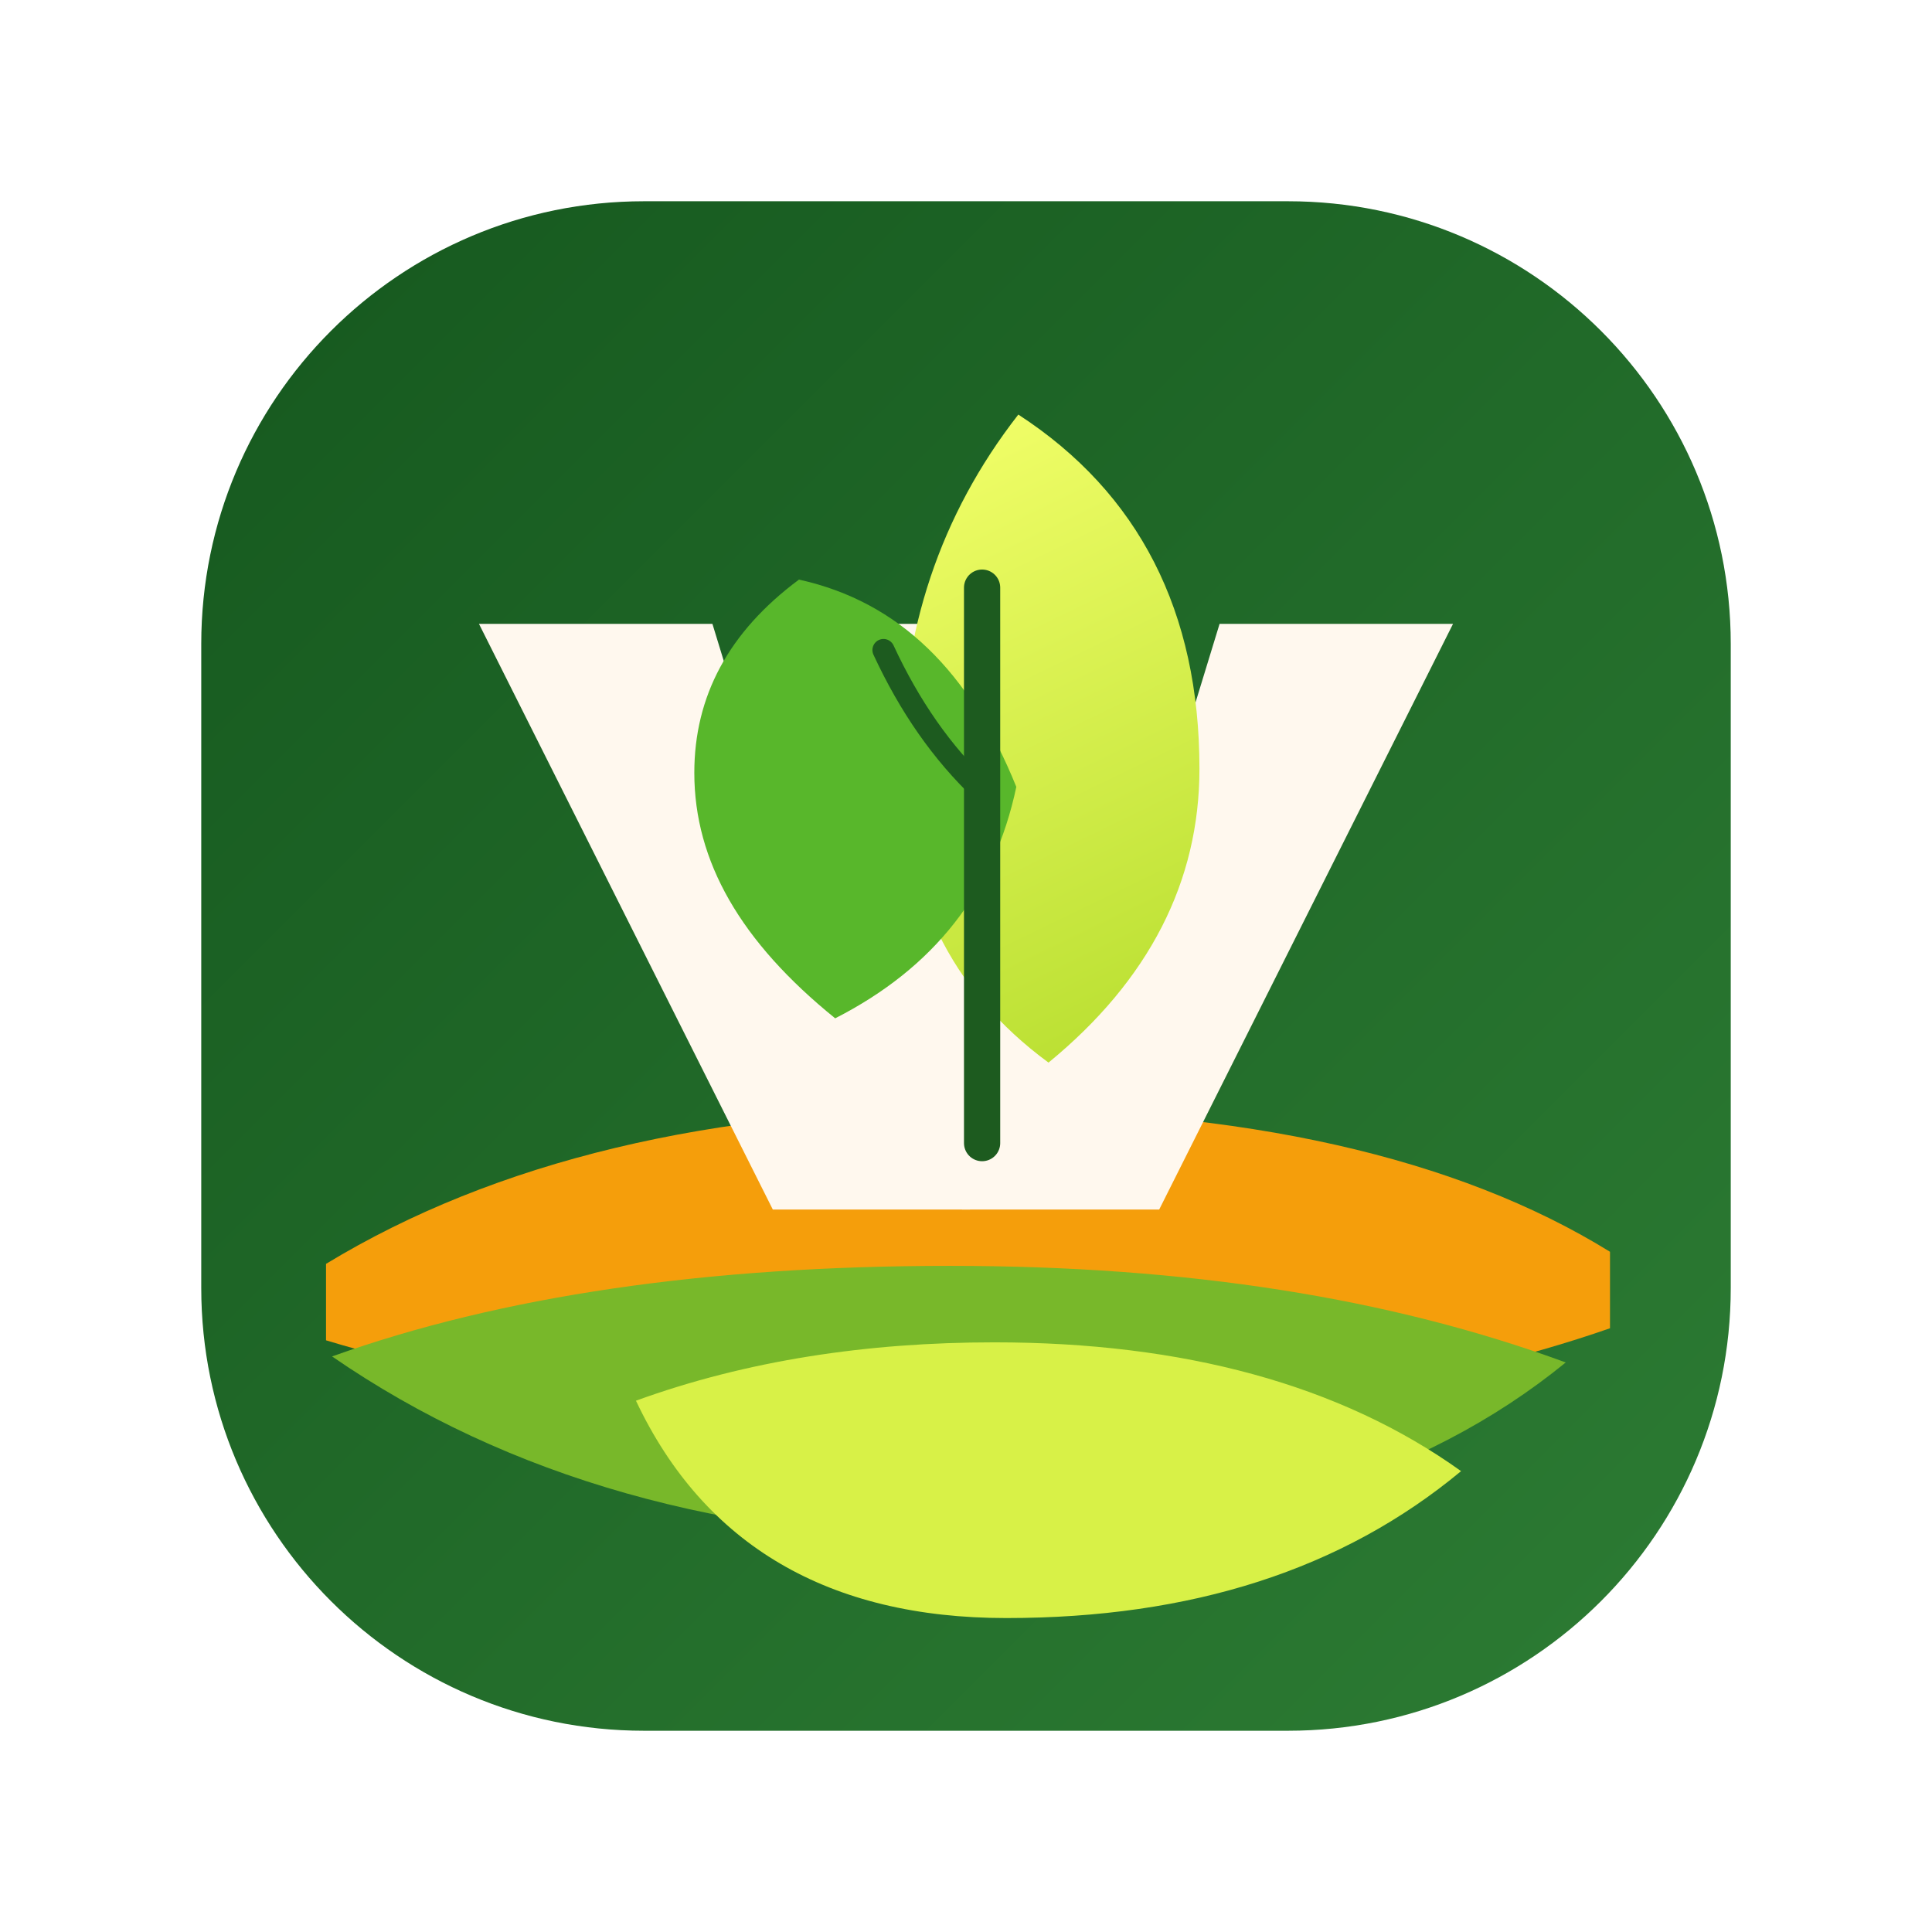
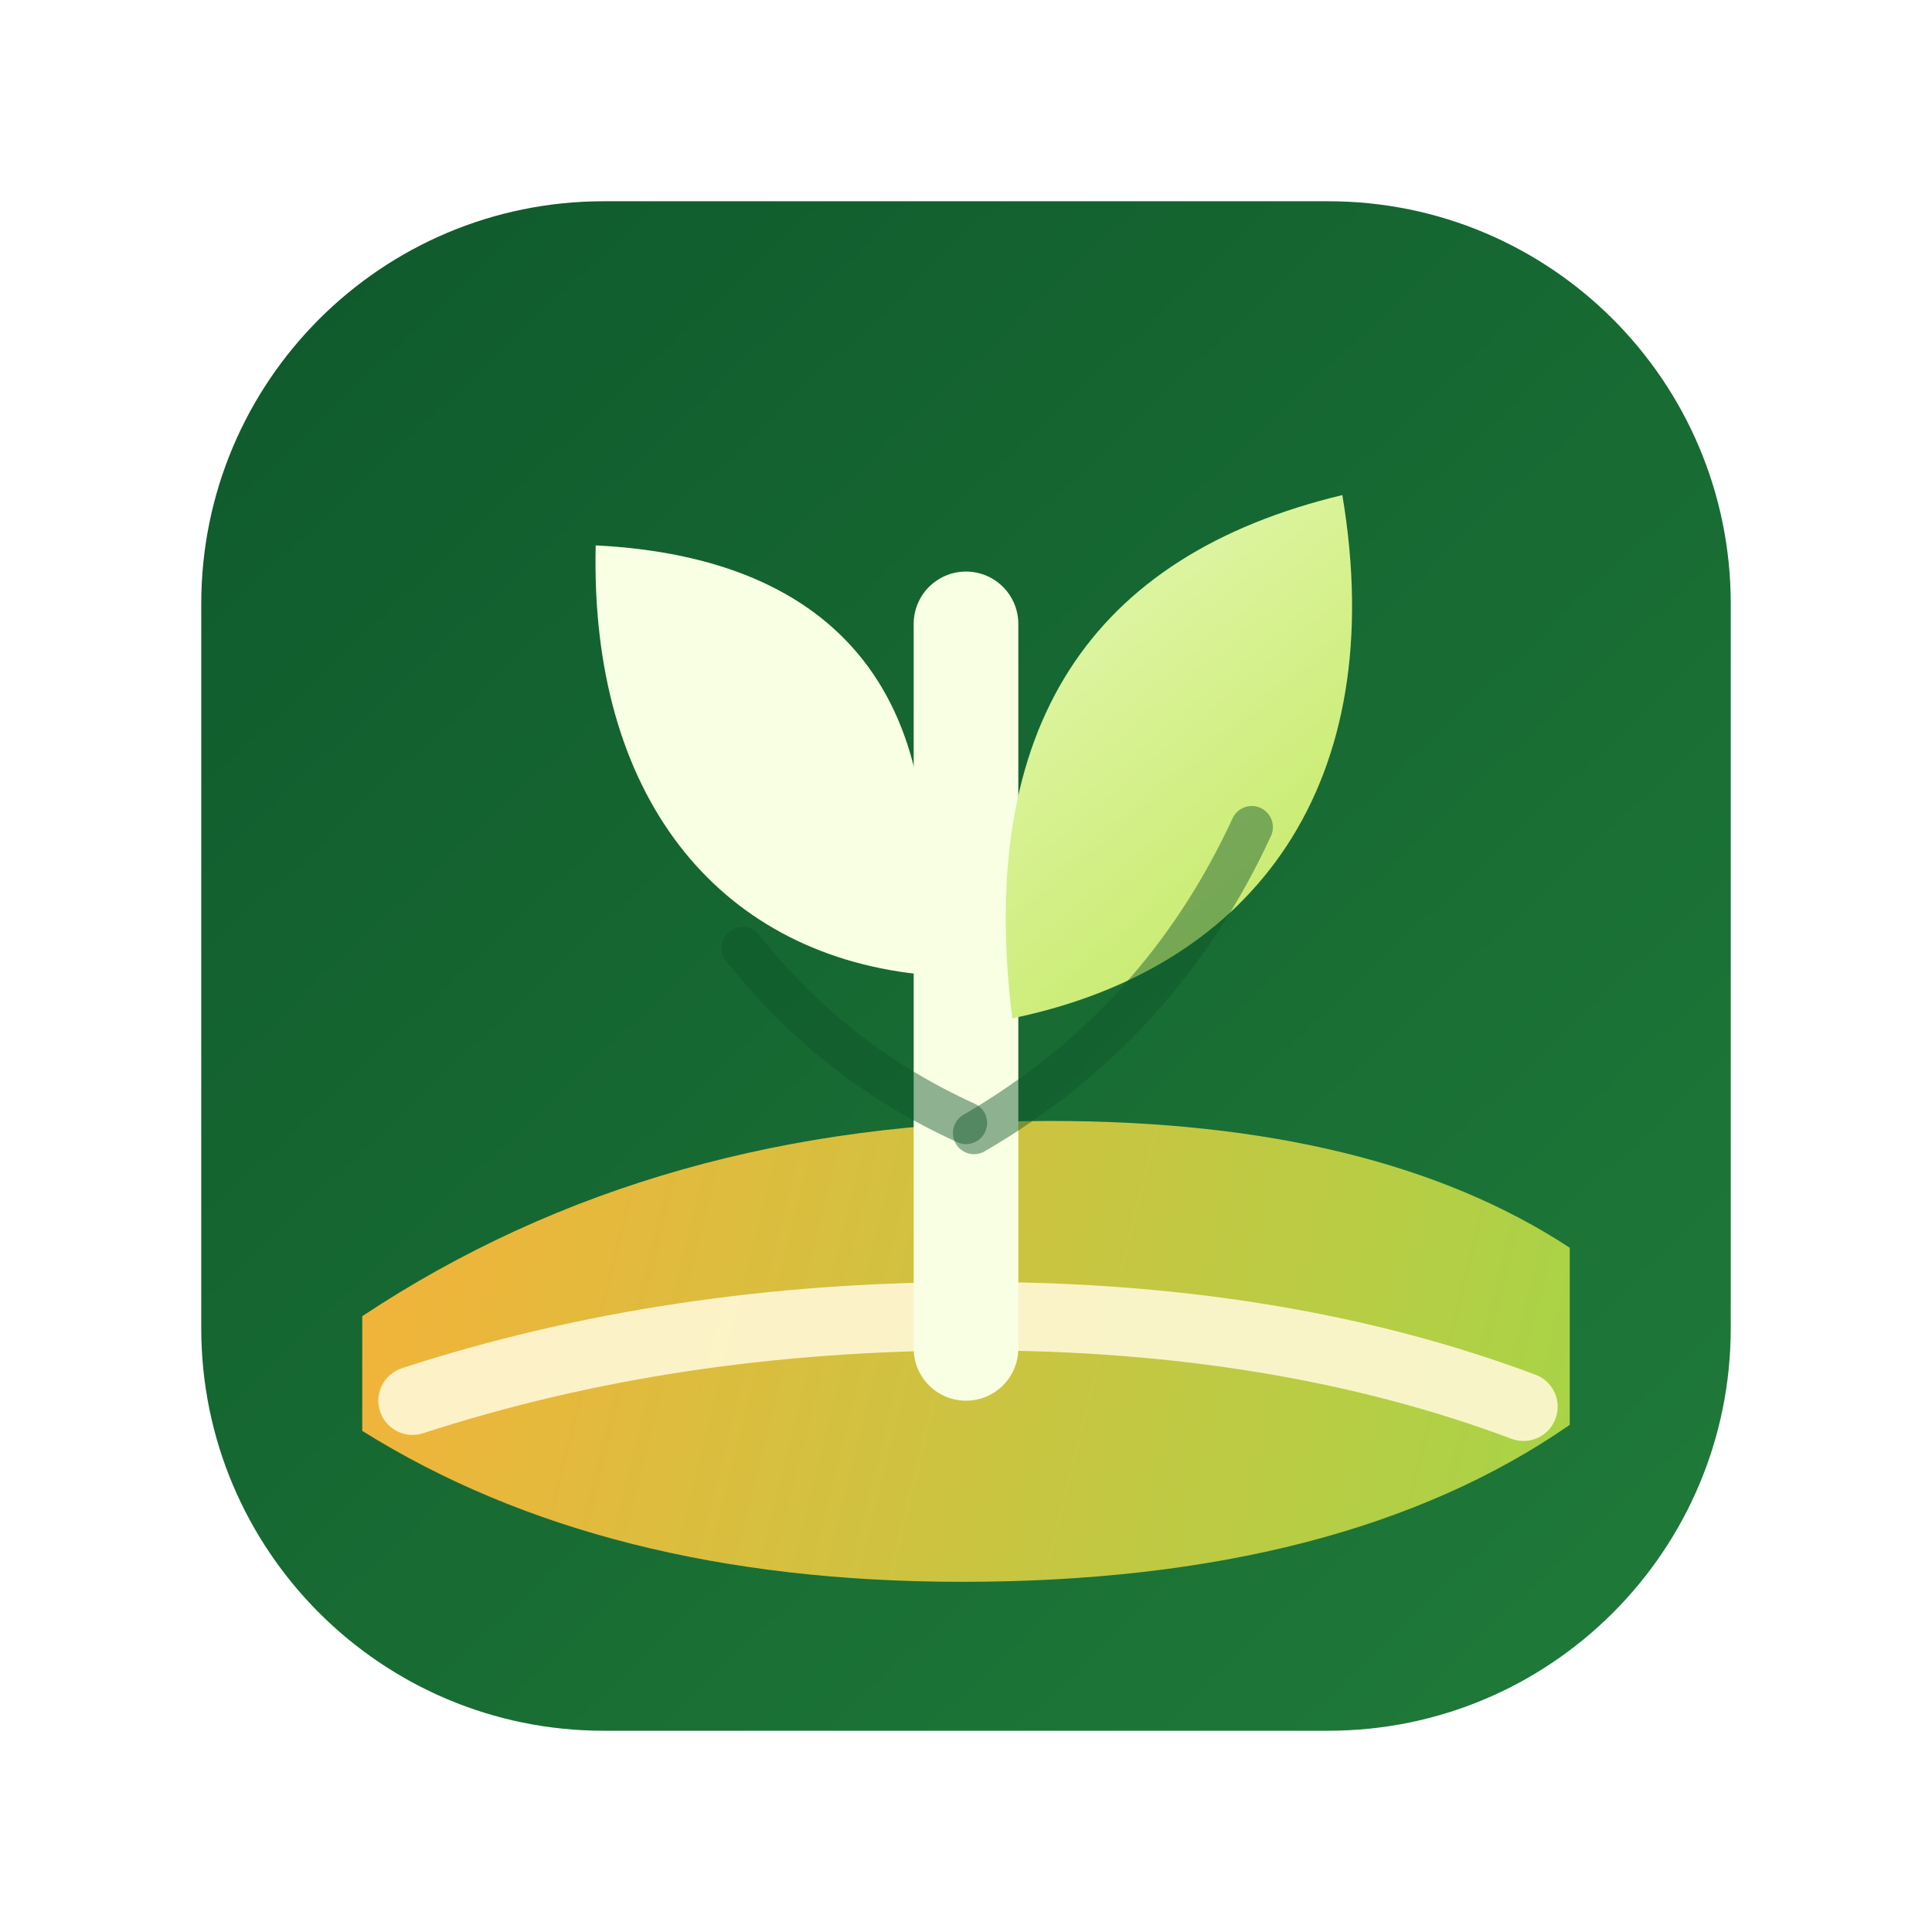
<svg xmlns="http://www.w3.org/2000/svg" width="512" height="512" viewBox="0 0 96 96" fill="none">
  <defs>
-     <linearGradient id="wiragroBrandBg" x1="12" x2="84" y1="12" y2="84" gradientUnits="userSpaceOnUse">
-       <stop stop-color="#16591F" />
-       <stop offset="1" stop-color="#2C7B33" />
+     <linearGradient id="wiragroBrandBg" x1="14" x2="82" y1="12" y2="84" gradientUnits="userSpaceOnUse">
+       <stop stop-color="#0F5A2C" />
+       <stop offset="1" stop-color="#1F7A39" />
    </linearGradient>
-     <linearGradient id="wiragroBrandLeafMain" x1="45" x2="60" y1="21" y2="52" gradientUnits="userSpaceOnUse">
-       <stop stop-color="#F3FF6A" />
-       <stop offset="1" stop-color="#B7DE2F" />
+     <linearGradient id="wiragroBrandField" x1="18" x2="78" y1="63" y2="78" gradientUnits="userSpaceOnUse">
+       <stop stop-color="#F2B33A" />
+       <stop offset="1" stop-color="#A7D447" />
+     </linearGradient>
+     <linearGradient id="wiragroBrandLeaf" x1="35" x2="63" y1="22" y2="55" gradientUnits="userSpaceOnUse">
+       <stop stop-color="#F6FFD8" />
+       <stop offset="1" stop-color="#BFE75B" />
    </linearGradient>
  </defs>
-   <rect x="10" y="10" width="76" height="76" rx="22" fill="url(#wiragroBrandBg)" />
-   <path d="M16.2 62.8C24.6 57.7 35.4 55.1 48.4 55.1C61.8 55.1 72.4 57.5 80 62.2V66C71.4 69 60.7 70.5 48 70.5C35.4 70.5 24.8 69.2 16.2 66.6V62.8Z" fill="#F59E0B" />
-   <path d="M16.5 67.4C24.9 64.4 35.1 62.9 47.2 62.9C59 62.9 69.1 64.5 77.8 67.7C70.7 73.5 60.9 76.5 48.8 76.5C36 76.5 25.2 73.4 16.5 67.4Z" fill="#78B82A" />
-   <path d="M31.6 69.6C37.1 67.6 43.1 66.7 49.4 66.7C58.8 66.7 66.6 68.8 72.6 73.1C66.7 78 59.2 80.4 50 80.4C41.2 80.4 35 76.8 31.6 69.6Z" fill="#D8F147" />
-   <path d="M23.8 31H35.4L41 49.3L45.6 31H52.5L48.2 60.1H38.4L23.8 31Z" fill="#FFF8EE" />
-   <path d="M72.2 31H60.6L55 49.3L50.4 31H43.5L47.8 60.1H57.6L72.2 31Z" fill="#FFF8EE" />
-   <path d="M50.6 20.6C56.6 24.5 59.6 30.4 59.6 38.2C59.6 43.8 57.1 48.7 52.1 52.8C47.2 49.2 44.8 44.2 44.8 37.8C44.8 31.4 46.7 25.6 50.6 20.6Z" fill="url(#wiragroBrandLeafMain)" />
-   <path d="M39.7 28.8C44.7 29.9 48.2 33.4 50.5 39.1C49.4 44.3 46.4 48.1 41.5 50.6C36.8 46.8 34.5 42.8 34.5 38.4C34.5 34.6 36.2 31.4 39.7 28.8Z" fill="#58B72B" />
-   <path d="M48.8 29.2V56.8" stroke="#1D5B1F" stroke-linecap="round" stroke-width="1.8" />
-   <path d="M48.8 39.3C46.8 37.4 45.2 35.1 43.9 32.3" stroke="#1D5B1F" stroke-linecap="round" stroke-width="1.1" />
+   <rect x="10" y="10" width="76" height="76" rx="20" fill="url(#wiragroBrandBg)" />
+   <path d="M18 65.4C27.8 58.9 39.2 55.7 52.2 55.7C63 55.7 71.6 57.8 78 62V70.8C70.5 76 60.4 78.6 47.8 78.6C35.9 78.6 26 76.1 18 71.1V65.4Z" fill="url(#wiragroBrandField)" />
+   <path d="M20.5 69.6C29.1 66.8 38.4 65.4 48.5 65.4C58.6 65.4 67.7 66.9 75.7 69.9" stroke="#FFF8D6" stroke-linecap="round" stroke-width="3.4" opacity="0.9" />
+   <path d="M48 67V31" stroke="#F8FFE3" stroke-linecap="round" stroke-width="5.2" />
+   <path d="M45.6 48.4C35.6 47.3 29.3 39.5 29.6 27.1C41.6 27.7 47.7 34.6 45.6 48.4Z" fill="#F8FFE3" />
+   <path d="M50.3 50.6C62.4 48.1 69.1 38.9 66.7 24.6C54.2 27.6 48.5 36.1 50.3 50.6Z" fill="url(#wiragroBrandLeaf)" />
+   <path d="M48 55.8C43.6 53.8 39.9 50.9 36.9 47.1" stroke="#0E552B" stroke-linecap="round" stroke-width="2.1" opacity="0.45" />
+   <path d="M48.4 56.3C54.6 52.7 59.2 47.6 62.2 41.1" stroke="#0E552B" stroke-linecap="round" stroke-width="2.1" opacity="0.45" />
</svg>
